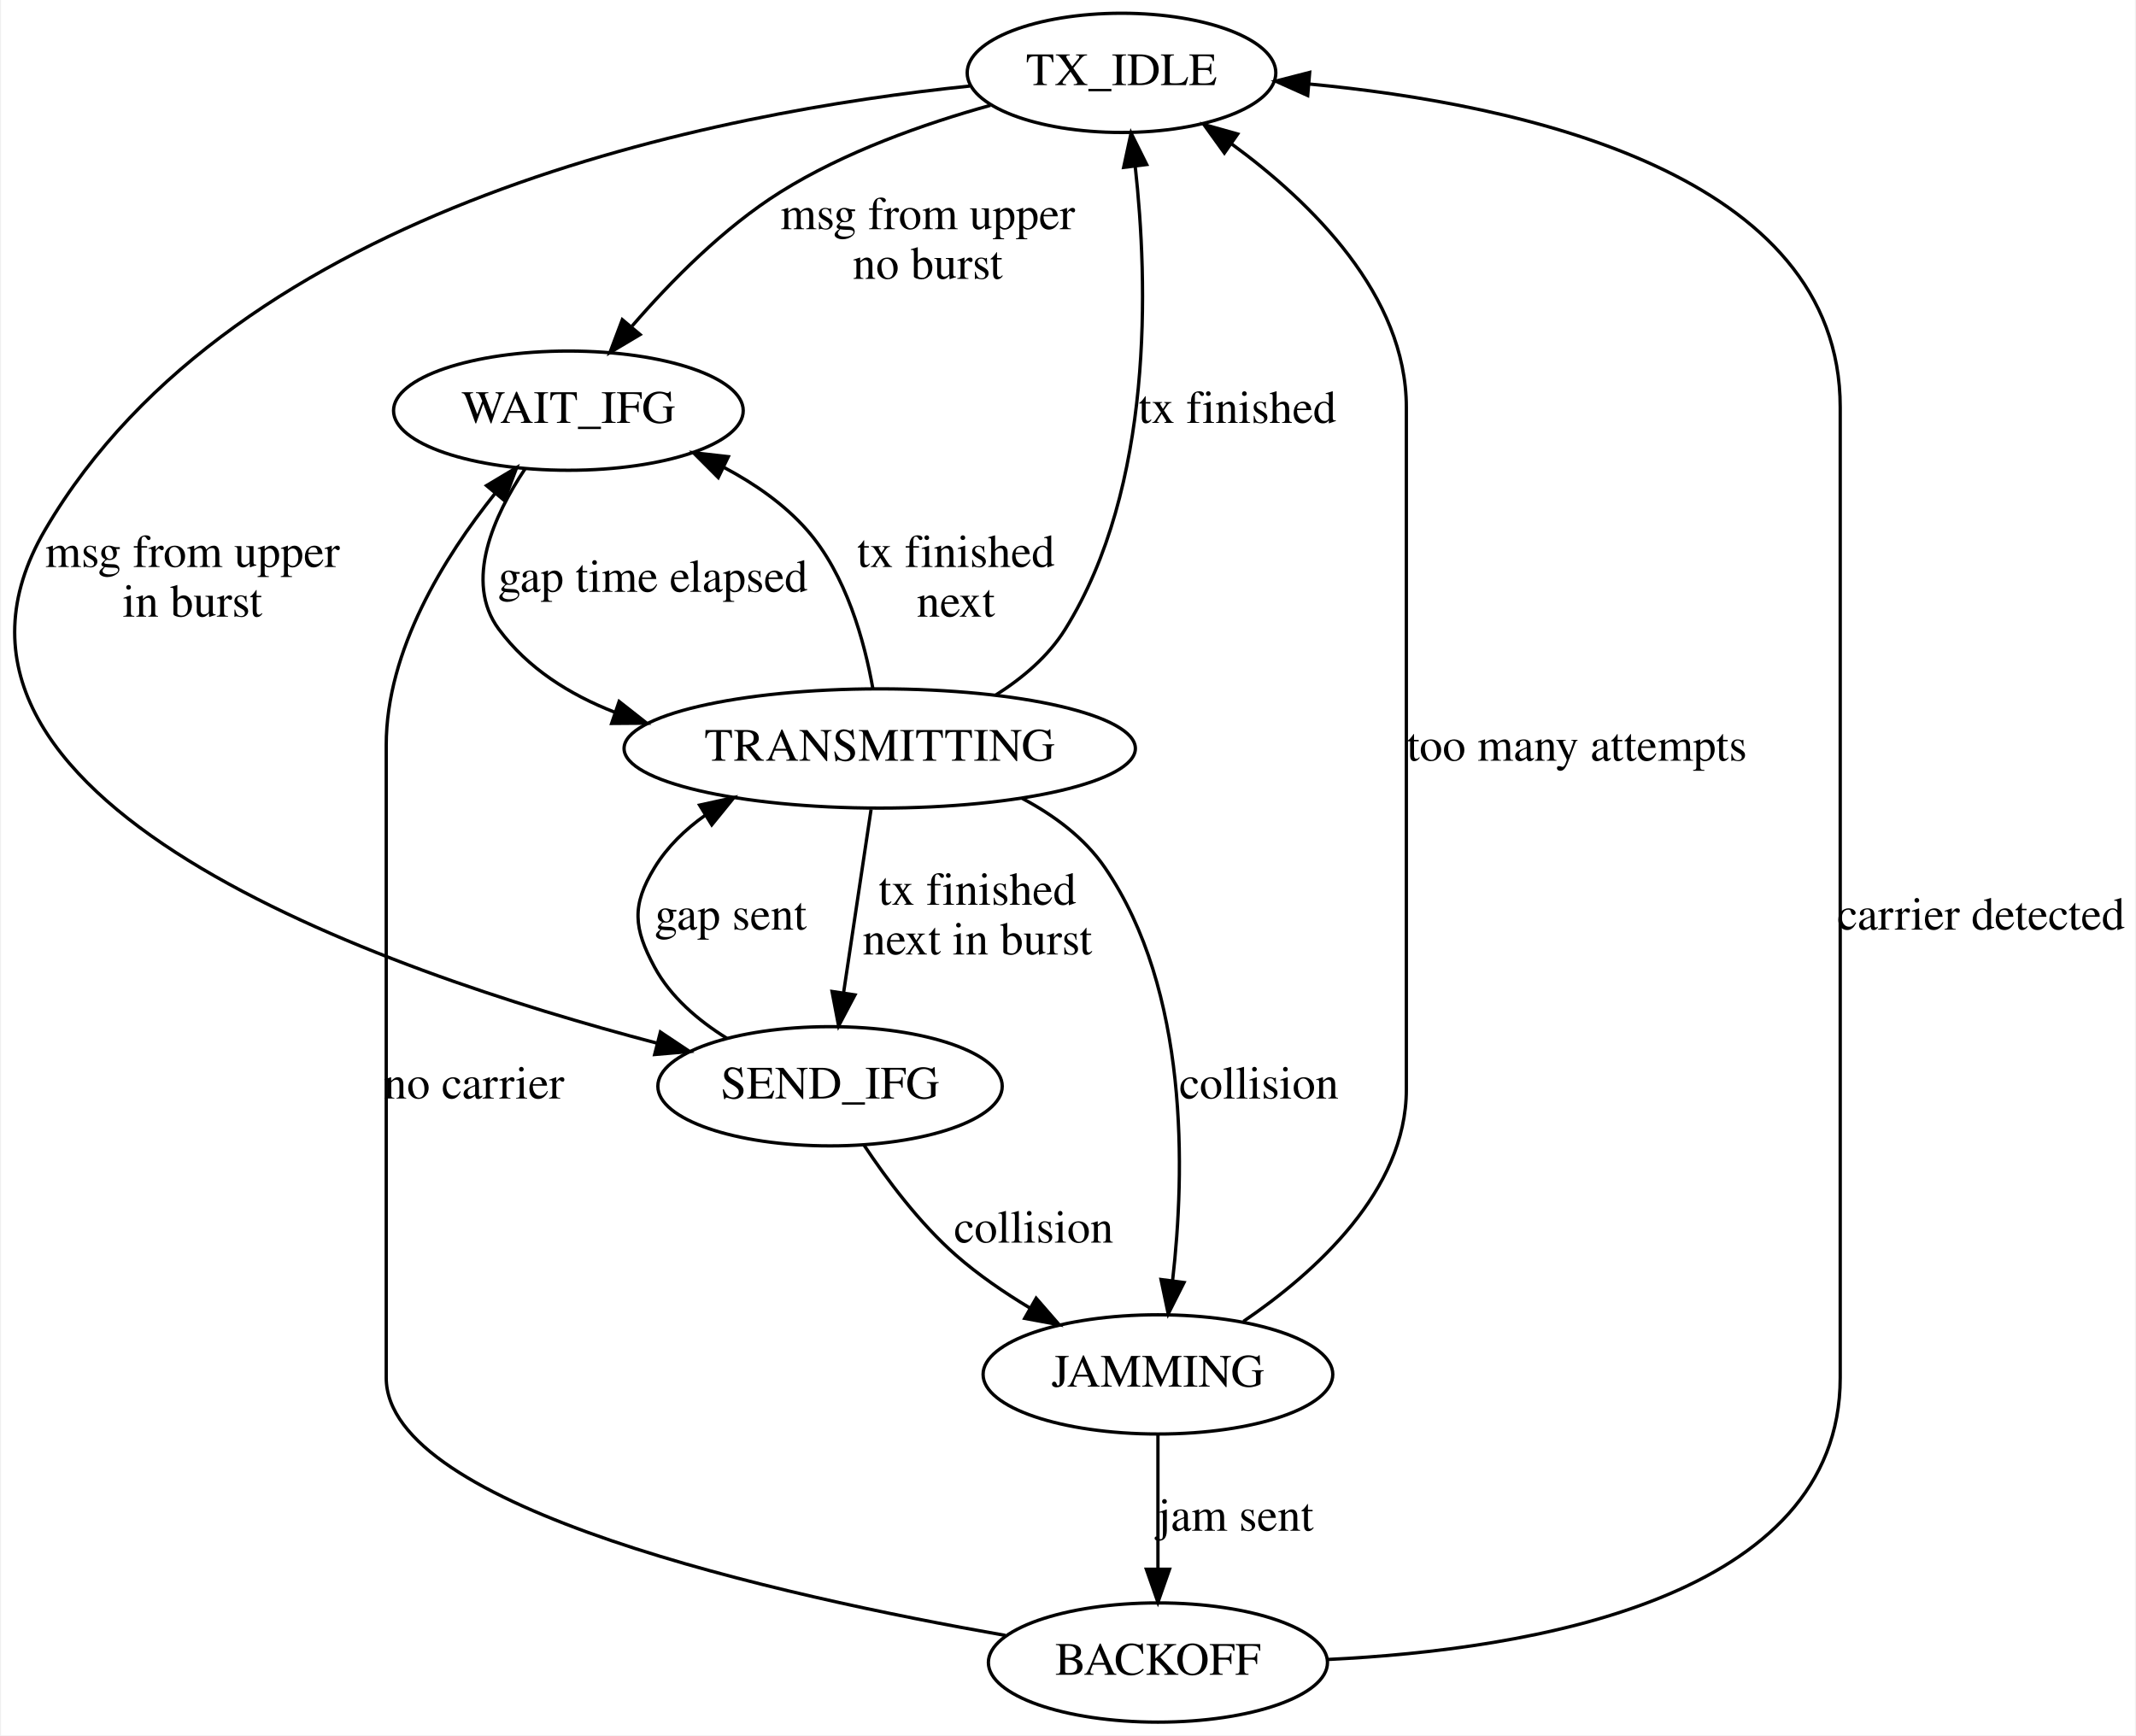
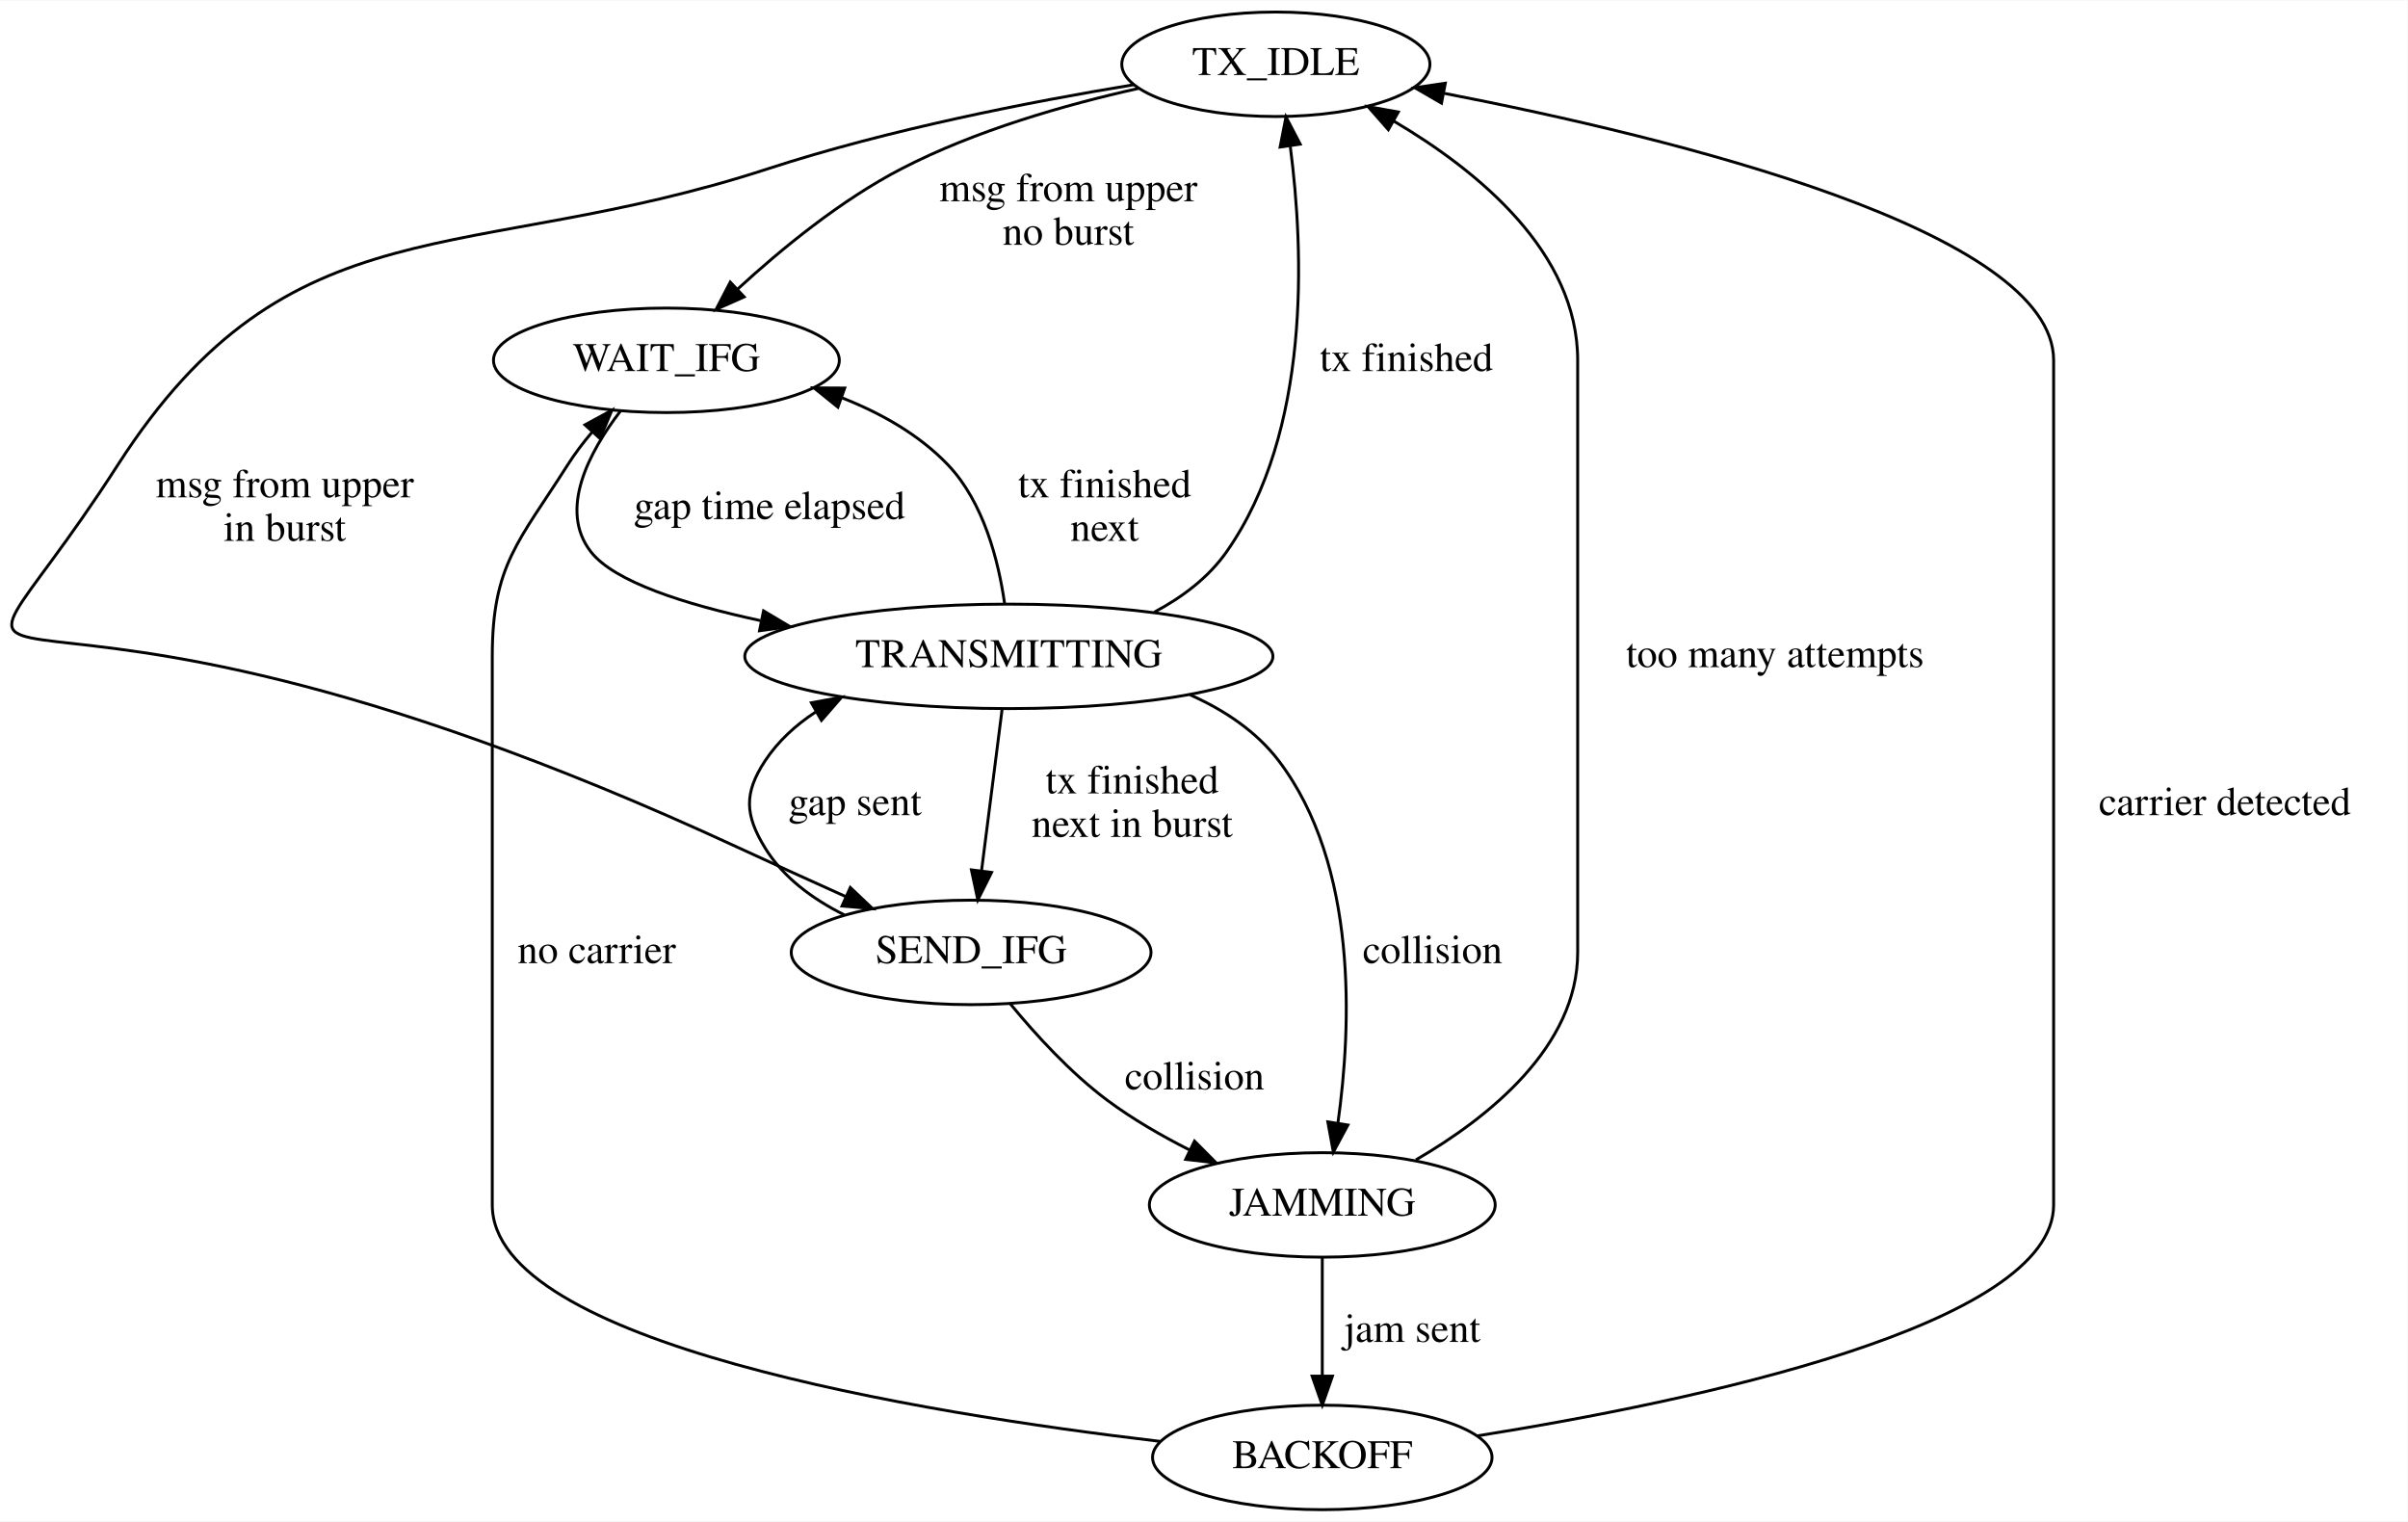
- <svg xmlns="http://www.w3.org/2000/svg" width="288pt" height="234pt" viewBox="0.00 0.00 288.00 234.22">
-   <g id="graph0" class="graph" transform="scale(0.446991 0.446991) rotate(0) translate(4 520)">
-     <polygon fill="white" stroke="none" points="-4,4 -4,-520 640.308,-520 640.308,4 -4,4" />
+ <svg xmlns="http://www.w3.org/2000/svg" width="288pt" height="182pt" viewBox="0.00 0.00 288.00 181.90">
+   <g id="graph0" class="graph" transform="scale(.3471 .3471) rotate(0) translate(4 520)">
+     <polygon fill="#ffffff" stroke="transparent" points="-4,4 -4,-520 825.625,-520 825.625,4 -4,4" />
    <g id="node1" class="node">
-       <ellipse fill="none" stroke="black" cx="334.308" cy="-498" rx="46.593" ry="18" />
-       <text text-anchor="middle" x="334.308" y="-494.3" font-family="Times,serif" font-size="14.00">TX_IDLE</text>
+       <ellipse fill="none" stroke="#000000" cx="435.625" cy="-498" rx="53.091" ry="18" />
+       <text text-anchor="middle" x="435.625" y="-494.3" font-family="Times,serif" font-size="14.00" fill="#000000">TX_IDLE</text>
    </g>
    <g id="node2" class="node">
-       <ellipse fill="none" stroke="black" cx="167.308" cy="-396" rx="52.791" ry="18" />
-       <text text-anchor="middle" x="167.308" y="-392.3" font-family="Times,serif" font-size="14.00">WAIT_IFG</text>
+       <ellipse fill="none" stroke="#000000" cx="225.625" cy="-396" rx="59.59" ry="18" />
+       <text text-anchor="middle" x="225.625" y="-392.3" font-family="Times,serif" font-size="14.00" fill="#000000">WAIT_IFG</text>
    </g>
    <g id="edge2" class="edge">
-       <path fill="none" stroke="black" d="M294.737,-488.199C274.735,-482.629 250.665,-474.146 231.308,-462 214.2,-451.266 198.254,-435.095 186.559,-421.569" />
-       <polygon fill="black" stroke="black" points="188.957,-418.981 179.853,-413.56 183.59,-423.475 188.957,-418.981" />
-       <text text-anchor="middle" x="275.808" y="-450.8" font-family="Times,serif" font-size="14.00">msg from upper</text>
-       <text text-anchor="middle" x="275.808" y="-435.8" font-family="Times,serif" font-size="14.00">no burst</text>
+       <path fill="none" stroke="#000000" d="M388.216,-489.666C363.041,-484.05 332.123,-475.207 306.625,-462 285.776,-451.201 265.303,-434.449 250.155,-420.526" />
+       <polygon fill="#000000" stroke="#000000" points="252.425,-417.856 242.746,-413.549 247.627,-422.952 252.425,-417.856" />
+       <text text-anchor="middle" x="364.125" y="-450.8" font-family="Times,serif" font-size="14.00" fill="#000000">msg from upper</text>
+       <text text-anchor="middle" x="364.125" y="-435.8" font-family="Times,serif" font-size="14.00" fill="#000000">no burst</text>
    </g>
    <g id="node3" class="node">
-       <ellipse fill="none" stroke="black" cx="246.308" cy="-192" rx="51.991" ry="18" />
-       <text text-anchor="middle" x="246.308" y="-188.3" font-family="Times,serif" font-size="14.00">SEND_IFG</text>
+       <ellipse fill="none" stroke="#000000" cx="330.625" cy="-192" rx="61.99" ry="18" />
+       <text text-anchor="middle" x="330.625" y="-188.3" font-family="Times,serif" font-size="14.00" fill="#000000">SEND_IFG</text>
    </g>
    <g id="edge1" class="edge">
-       <path fill="none" stroke="black" d="M288.502,-494.018C213.492,-486.309 67.037,-458.708 9.308,-360 -38.308,-278.583 110.76,-226.881 194.092,-205.014" />
-       <polygon fill="black" stroke="black" points="195.095,-208.37 203.911,-202.495 193.355,-201.59 195.095,-208.37" />
-       <text text-anchor="middle" x="53.808" y="-348.8" font-family="Times,serif" font-size="14.00">msg from upper</text>
-       <text text-anchor="middle" x="53.808" y="-333.8" font-family="Times,serif" font-size="14.00">in burst</text>
+       <path fill="none" stroke="#000000" d="M386.582,-490.938C351.072,-485.098 302.207,-475.554 260.625,-462 156.619,-428.099 95.817,-451.993 36.625,-360 -35.18,-248.405 -19.419,-353.098 250.625,-228 262.51,-222.494 275.44,-216.624 287.37,-211.256" />
+       <polygon fill="#000000" stroke="#000000" points="288.994,-214.364 296.684,-207.076 286.128,-207.977 288.994,-214.364" />
+       <text text-anchor="middle" x="94.125" y="-348.8" font-family="Times,serif" font-size="14.00" fill="#000000">msg from upper</text>
+       <text text-anchor="middle" x="94.125" y="-333.8" font-family="Times,serif" font-size="14.00" fill="#000000">in burst</text>
    </g>
    <g id="node4" class="node">
-       <ellipse fill="none" stroke="black" cx="261.308" cy="-294" rx="77.187" ry="18" />
-       <text text-anchor="middle" x="261.308" y="-290.3" font-family="Times,serif" font-size="14.00">TRANSMITTING</text>
+       <ellipse fill="none" stroke="#000000" cx="343.625" cy="-294" rx="90.984" ry="18" />
+       <text text-anchor="middle" x="343.625" y="-290.3" font-family="Times,serif" font-size="14.00" fill="#000000">TRANSMITTING</text>
    </g>
    <g id="edge3" class="edge">
-       <path fill="none" stroke="black" d="M154.227,-378.427C144.869,-364.417 135.647,-344.388 146.308,-330 155.04,-318.215 167.645,-310.263 181.338,-304.927" />
-       <polygon fill="black" stroke="black" points="182.629,-308.185 190.958,-301.637 180.364,-301.562 182.629,-308.185" />
-       <text text-anchor="middle" x="192.808" y="-341.3" font-family="Times,serif" font-size="14.00">gap time elapsed</text>
+       <path fill="none" stroke="#000000" d="M209.877,-378.628C198.992,-364.449 188.332,-344.464 199.625,-330 207.64,-319.734 231.778,-311.962 258.056,-306.316" />
+       <polygon fill="#000000" stroke="#000000" points="259.1,-309.675 268.203,-304.255 257.706,-302.815 259.1,-309.675" />
+       <text text-anchor="middle" x="261.125" y="-341.3" font-family="Times,serif" font-size="14.00" fill="#000000">gap time elapsed</text>
    </g>
    <g id="edge4" class="edge">
-       <path fill="none" stroke="black" d="M215.119,-206.515C206.49,-211.881 198.167,-218.969 193.308,-228 186.991,-239.742 186.365,-246.617 193.308,-258 197.159,-264.312 202.551,-269.535 208.634,-273.842" />
-       <polygon fill="black" stroke="black" points="206.925,-276.9 217.275,-279.166 210.597,-270.941 206.925,-276.9" />
-       <text text-anchor="middle" x="216.308" y="-239.3" font-family="Times,serif" font-size="14.00">gap sent</text>
+       <path fill="none" stroke="#000000" d="M286.878,-204.957C276.133,-210.315 265.917,-217.754 259.625,-228 252.647,-239.362 252.285,-246.869 259.625,-258 264.108,-264.799 270.17,-270.318 276.998,-274.799" />
+       <polygon fill="#000000" stroke="#000000" points="275.575,-278.017 285.995,-279.936 279.046,-271.938 275.575,-278.017" />
+       <text text-anchor="middle" x="290.625" y="-239.3" font-family="Times,serif" font-size="14.00" fill="#000000">gap sent</text>
    </g>
    <g id="node5" class="node">
-       <ellipse fill="none" stroke="black" cx="345.308" cy="-105" rx="52.791" ry="18" />
-       <text text-anchor="middle" x="345.308" y="-101.3" font-family="Times,serif" font-size="14.00">JAMMING</text>
+       <ellipse fill="none" stroke="#000000" cx="451.625" cy="-105" rx="59.59" ry="18" />
+       <text text-anchor="middle" x="451.625" y="-101.3" font-family="Times,serif" font-size="14.00" fill="#000000">JAMMING</text>
    </g>
    <g id="edge5" class="edge">
-       <path fill="none" stroke="black" d="M256.495,-174.327C263.436,-163.891 273.333,-150.644 284.308,-141 291.039,-135.086 298.923,-129.686 306.746,-124.992" />
-       <polygon fill="black" stroke="black" points="308.539,-128 315.489,-120.003 305.069,-121.92 308.539,-128" />
-       <text text-anchor="middle" x="307.808" y="-144.8" font-family="Times,serif" font-size="14.00">collision</text>
+       <path fill="none" stroke="#000000" d="M344.047,-174.371C352.774,-163.748 364.872,-150.485 377.625,-141 386.225,-134.603 396.14,-128.864 405.861,-123.946" />
+       <polygon fill="#000000" stroke="#000000" points="407.595,-126.995 415.071,-119.488 404.545,-120.695 407.595,-126.995" />
+       <text text-anchor="middle" x="407.625" y="-144.8" font-family="Times,serif" font-size="14.00" fill="#000000">collision</text>
    </g>
    <g id="edge6" class="edge">
-       <path fill="none" stroke="black" d="M296.284,-310.096C304.44,-315.246 312.219,-321.824 317.308,-330 344.107,-373.049 342.33,-434.728 338.442,-469.824" />
-       <polygon fill="black" stroke="black" points="334.961,-469.457 337.197,-479.813 341.907,-470.323 334.961,-469.457" />
-       <text text-anchor="middle" x="369.308" y="-392.3" font-family="Times,serif" font-size="14.00">tx finished</text>
+       <path fill="none" stroke="#000000" d="M393.751,-309.245C403.387,-314.373 412.401,-321.134 418.625,-330 447.78,-371.532 445.28,-433.706 440.604,-469.62" />
+       <polygon fill="#000000" stroke="#000000" points="437.089,-469.472 439.115,-479.871 444.016,-470.478 437.089,-469.472" />
+       <text text-anchor="middle" x="480.625" y="-392.3" font-family="Times,serif" font-size="14.00" fill="#000000">tx finished</text>
    </g>
    <g id="edge8" class="edge">
-       <path fill="none" stroke="black" d="M259.244,-312.023C256.719,-326.314 251.202,-346.503 239.308,-360 232.485,-367.743 223.563,-373.938 214.334,-378.833" />
-       <polygon fill="black" stroke="black" points="212.554,-375.805 205.069,-383.303 215.596,-382.11 212.554,-375.805" />
-       <text text-anchor="middle" x="284.308" y="-348.8" font-family="Times,serif" font-size="14.00">tx finished</text>
-       <text text-anchor="middle" x="284.308" y="-333.8" font-family="Times,serif" font-size="14.00">next</text>
+       <path fill="none" stroke="#000000" d="M342.166,-312.157C340.075,-326.804 334.99,-347.035 322.625,-360 312.748,-370.355 299.625,-377.752 286.233,-383.028" />
+       <polygon fill="#000000" stroke="#000000" points="284.72,-379.852 276.476,-386.507 287.071,-386.445 284.72,-379.852" />
+       <text text-anchor="middle" x="376.625" y="-348.8" font-family="Times,serif" font-size="14.00" fill="#000000">tx finished</text>
+       <text text-anchor="middle" x="376.625" y="-333.8" font-family="Times,serif" font-size="14.00" fill="#000000">next</text>
    </g>
    <g id="edge7" class="edge">
-       <path fill="none" stroke="black" d="M258.695,-275.581C256.415,-260.382 253.068,-238.067 250.428,-220.464" />
-       <polygon fill="black" stroke="black" points="253.836,-219.589 248.891,-210.219 246.913,-220.628 253.836,-219.589" />
-       <text text-anchor="middle" x="290.808" y="-246.8" font-family="Times,serif" font-size="14.00">tx finished</text>
-       <text text-anchor="middle" x="290.808" y="-231.8" font-family="Times,serif" font-size="14.00">next in burst</text>
+       <path fill="none" stroke="#000000" d="M341.3,-275.764C339.332,-260.317 336.476,-237.915 334.214,-220.164" />
+       <polygon fill="#000000" stroke="#000000" points="337.665,-219.555 332.929,-210.078 330.721,-220.44 337.665,-219.555" />
+       <text text-anchor="middle" x="386.125" y="-246.8" font-family="Times,serif" font-size="14.00" fill="#000000">tx finished</text>
+       <text text-anchor="middle" x="386.125" y="-231.8" font-family="Times,serif" font-size="14.00" fill="#000000">next in burst</text>
    </g>
    <g id="edge9" class="edge">
-       <path fill="none" stroke="black" d="M304.325,-278.925C313.972,-273.805 323.159,-266.985 329.308,-258 354.755,-220.817 353.484,-166.086 349.743,-133.446" />
-       <polygon fill="black" stroke="black" points="353.181,-132.742 348.414,-123.28 346.24,-133.649 353.181,-132.742" />
-       <text text-anchor="middle" x="375.808" y="-188.3" font-family="Times,serif" font-size="14.00">collision</text>
+       <path fill="none" stroke="#000000" d="M406.054,-280.755C417.835,-275.515 428.875,-268.202 436.625,-258 464.011,-221.945 461.688,-166.489 457.005,-133.178" />
+       <polygon fill="#000000" stroke="#000000" points="460.446,-132.528 455.436,-123.193 453.531,-133.615 460.446,-132.528" />
+       <text text-anchor="middle" x="489.625" y="-188.3" font-family="Times,serif" font-size="14.00" fill="#000000">collision</text>
    </g>
    <g id="edge11" class="edge">
-       <path fill="none" stroke="black" d="M371.119,-121.008C392.814,-135.77 420.308,-160.496 420.308,-191 420.308,-397 420.308,-397 420.308,-397 420.308,-430.797 391.721,-458.864 367.51,-476.574" />
-       <polygon fill="black" stroke="black" points="365.371,-473.798 359.183,-482.398 369.383,-479.534 365.371,-473.798" />
-       <text text-anchor="middle" x="471.808" y="-290.3" font-family="Times,serif" font-size="14.00">too many attempts</text>
+       <path fill="none" stroke="#000000" d="M483.893,-120.529C509.008,-135.12 539.625,-159.56 539.625,-192 539.625,-396 539.625,-396 539.625,-396 539.625,-433.129 505.42,-461.219 476.243,-478.425" />
+       <polygon fill="#000000" stroke="#000000" points="474.386,-475.454 467.393,-483.414 477.823,-481.553 474.386,-475.454" />
+       <text text-anchor="middle" x="607.625" y="-290.3" font-family="Times,serif" font-size="14.00" fill="#000000">too many attempts</text>
    </g>
    <g id="node6" class="node">
-       <ellipse fill="none" stroke="black" cx="345.308" cy="-18" rx="51.191" ry="18" />
-       <text text-anchor="middle" x="345.308" y="-14.3" font-family="Times,serif" font-size="14.00">BACKOFF</text>
+       <ellipse fill="none" stroke="#000000" cx="451.625" cy="-18" rx="58.49" ry="18" />
+       <text text-anchor="middle" x="451.625" y="-14.3" font-family="Times,serif" font-size="14.00" fill="#000000">BACKOFF</text>
    </g>
    <g id="edge10" class="edge">
-       <path fill="none" stroke="black" d="M345.308,-86.799C345.308,-75.163 345.308,-59.548 345.308,-46.237" />
-       <polygon fill="black" stroke="black" points="348.808,-46.175 345.308,-36.175 341.808,-46.175 348.808,-46.175" />
-       <text text-anchor="middle" x="368.808" y="-57.8" font-family="Times,serif" font-size="14.00">jam sent</text>
+       <path fill="none" stroke="#000000" d="M451.625,-86.974C451.625,-75.192 451.625,-59.561 451.625,-46.158" />
+       <polygon fill="#000000" stroke="#000000" points="455.125,-46.003 451.625,-36.003 448.125,-46.003 455.125,-46.003" />
+       <text text-anchor="middle" x="482.625" y="-57.8" font-family="Times,serif" font-size="14.00" fill="#000000">jam sent</text>
    </g>
    <g id="edge13" class="edge">
-       <path fill="none" stroke="black" d="M396.759,-18.929C457.775,-21.87 551.308,-37.262 551.308,-104 551.308,-397 551.308,-397 551.308,-397 551.308,-467.678 455.182,-488.572 390.886,-494.642" />
-       <polygon fill="black" stroke="black" points="390.528,-491.16 380.86,-495.495 391.121,-498.135 390.528,-491.16" />
-       <text text-anchor="middle" x="593.808" y="-239.3" font-family="Times,serif" font-size="14.00">carrier detected</text>
+       <path fill="none" stroke="#000000" d="M505.067,-25.437C579.04,-37.256 703.625,-63.344 703.625,-105 703.625,-396 703.625,-396 703.625,-396 703.625,-440.548 572.649,-472.659 493.823,-487.952" />
+       <polygon fill="#000000" stroke="#000000" points="492.707,-484.601 483.538,-489.909 494.016,-491.478 492.707,-484.601" />
+       <text text-anchor="middle" x="762.625" y="-239.3" font-family="Times,serif" font-size="14.00" fill="#000000">carrier detected</text>
    </g>
    <g id="edge12" class="edge">
-       <path fill="none" stroke="black" d="M299.275,-26.182C231.372,-38.095 112.308,-64.601 112.308,-104 112.308,-295 112.308,-295 112.308,-295 112.308,-323.651 129.856,-351.84 145.128,-370.949" />
-       <polygon fill="black" stroke="black" points="142.597,-373.377 151.694,-378.807 147.968,-368.889 142.597,-373.377" />
-       <text text-anchor="middle" x="138.808" y="-188.3" font-family="Times,serif" font-size="14.00">no carrier</text>
+       <path fill="none" stroke="#000000" d="M395.802,-23.524C312.571,-33.329 165.625,-57.382 165.625,-105 165.625,-294 165.625,-294 165.625,-294 165.625,-325.527 174.716,-333.39 191.625,-360 194.077,-363.859 196.978,-367.669 200.035,-371.283" />
+       <polygon fill="#000000" stroke="#000000" points="197.558,-373.762 206.864,-378.825 202.747,-369.063 197.558,-373.762" />
+       <text text-anchor="middle" x="201.625" y="-188.3" font-family="Times,serif" font-size="14.00" fill="#000000">no carrier</text>
    </g>
  </g>
</svg>
